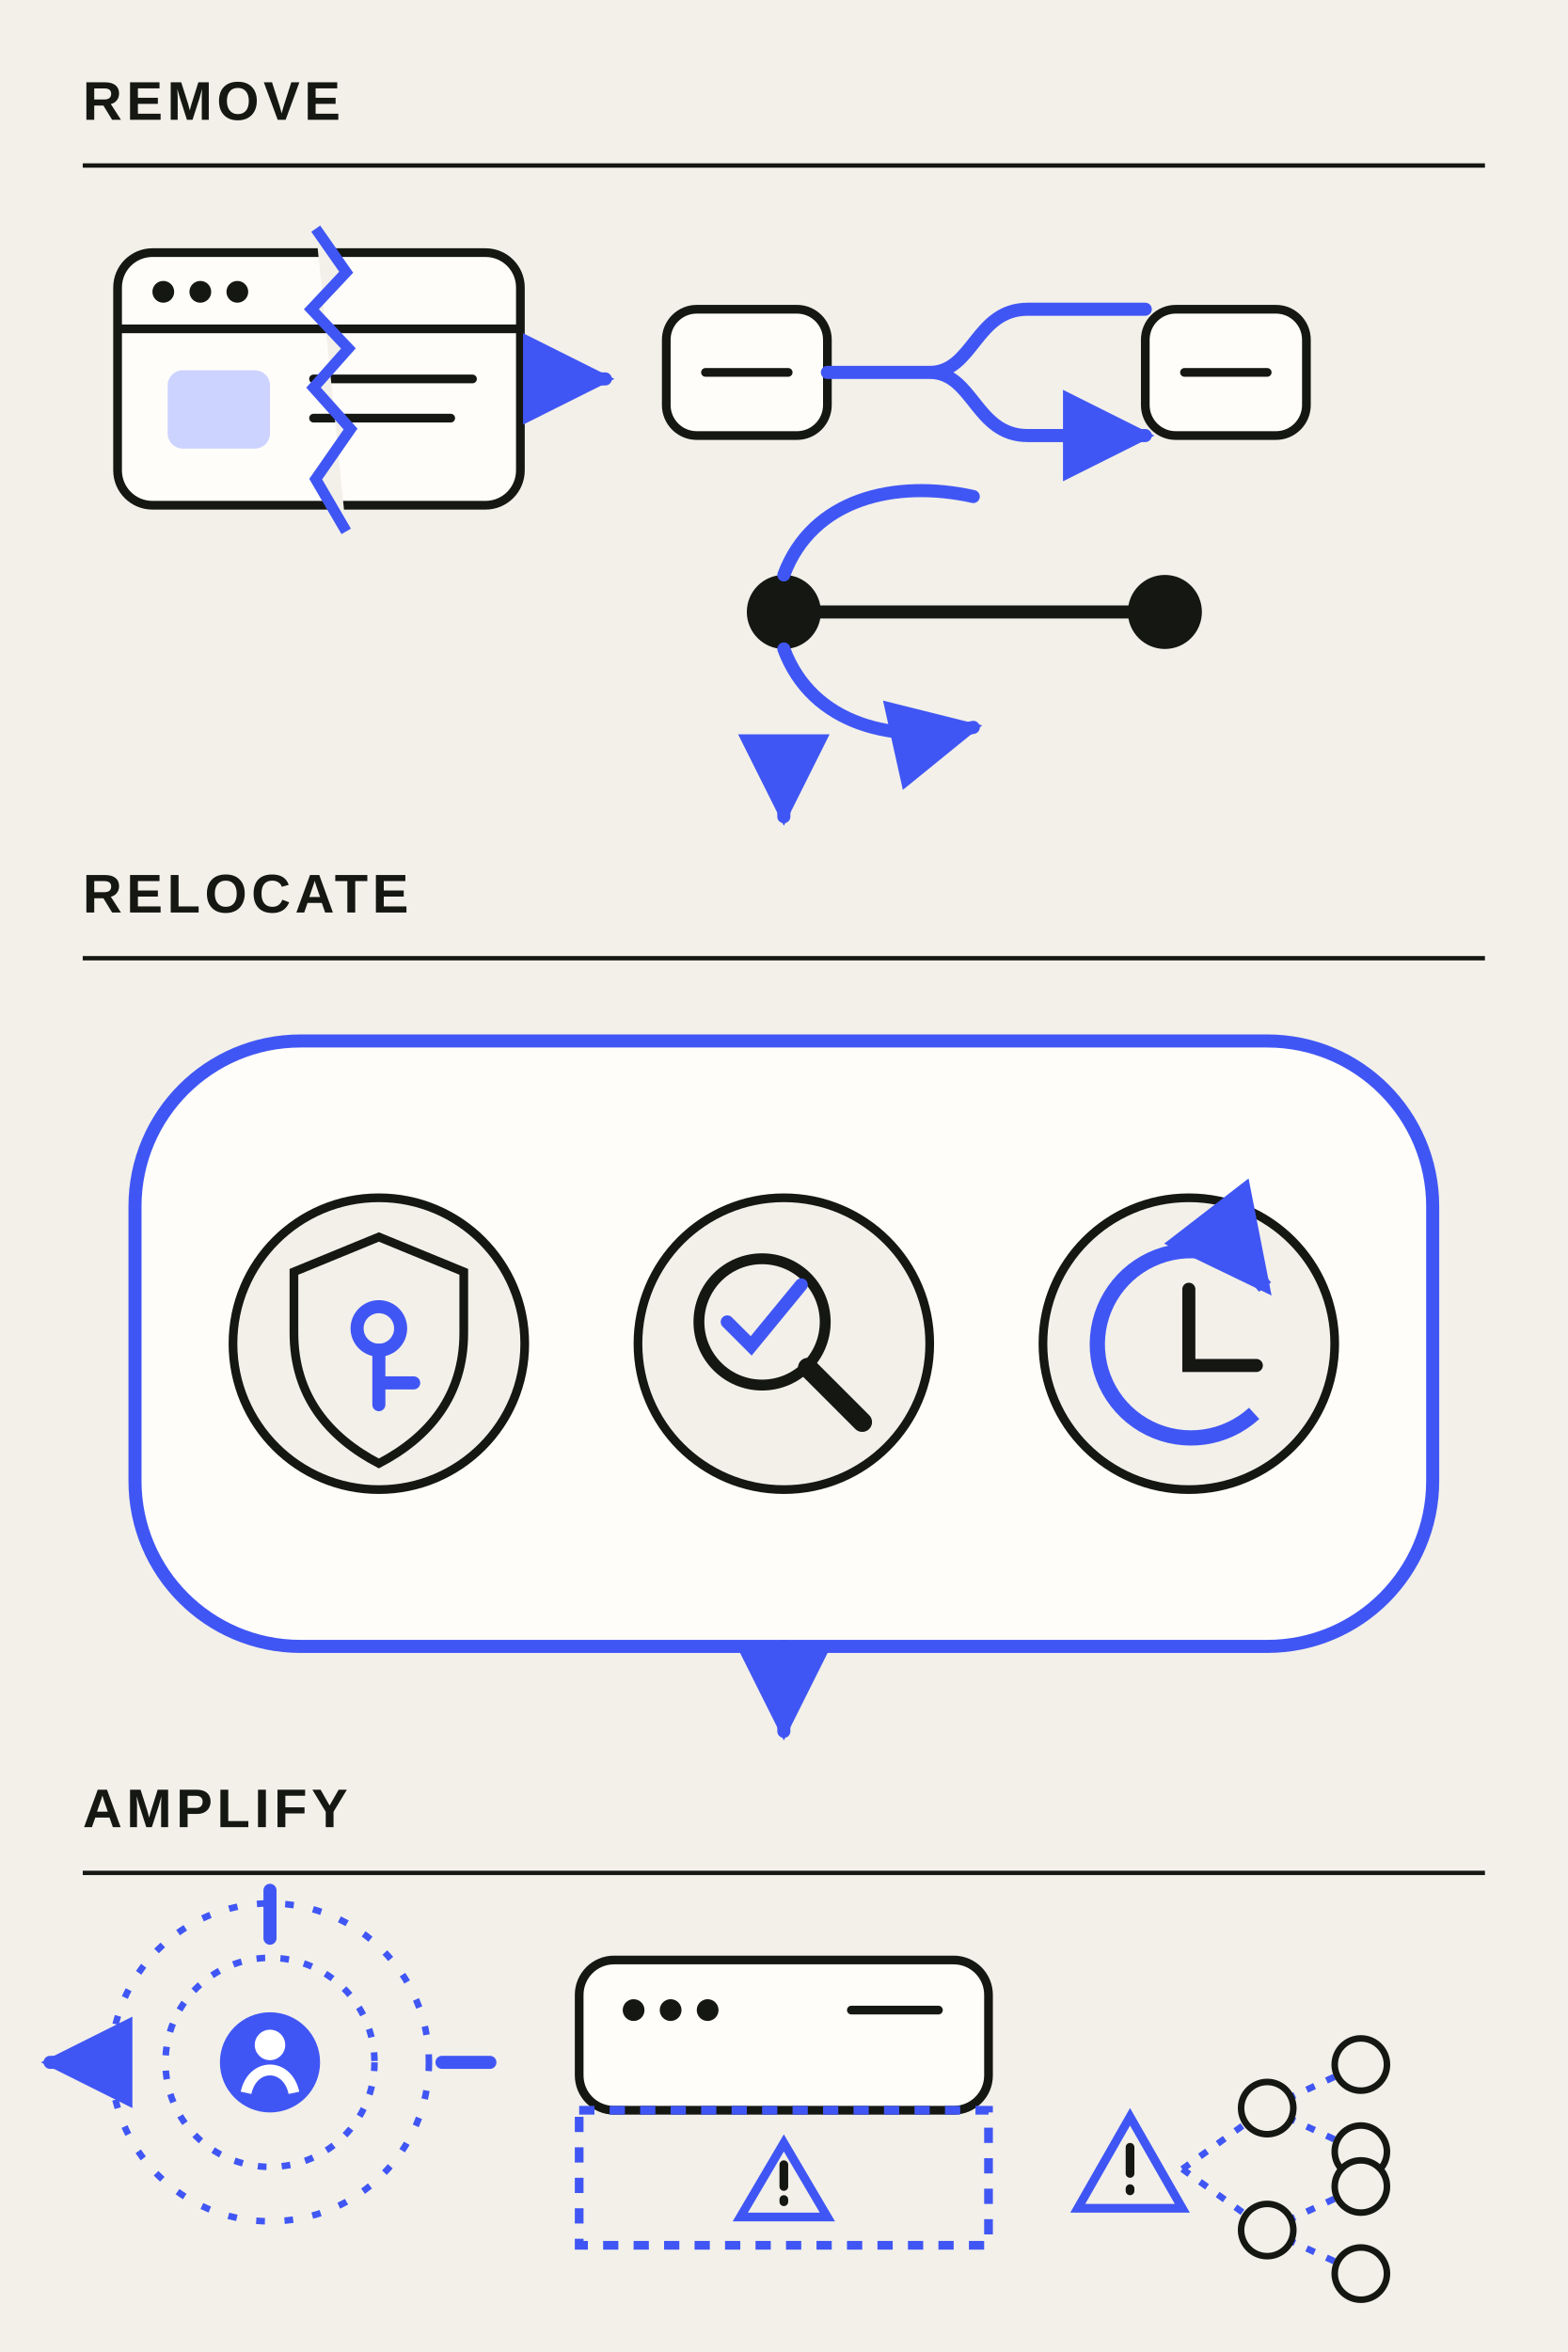
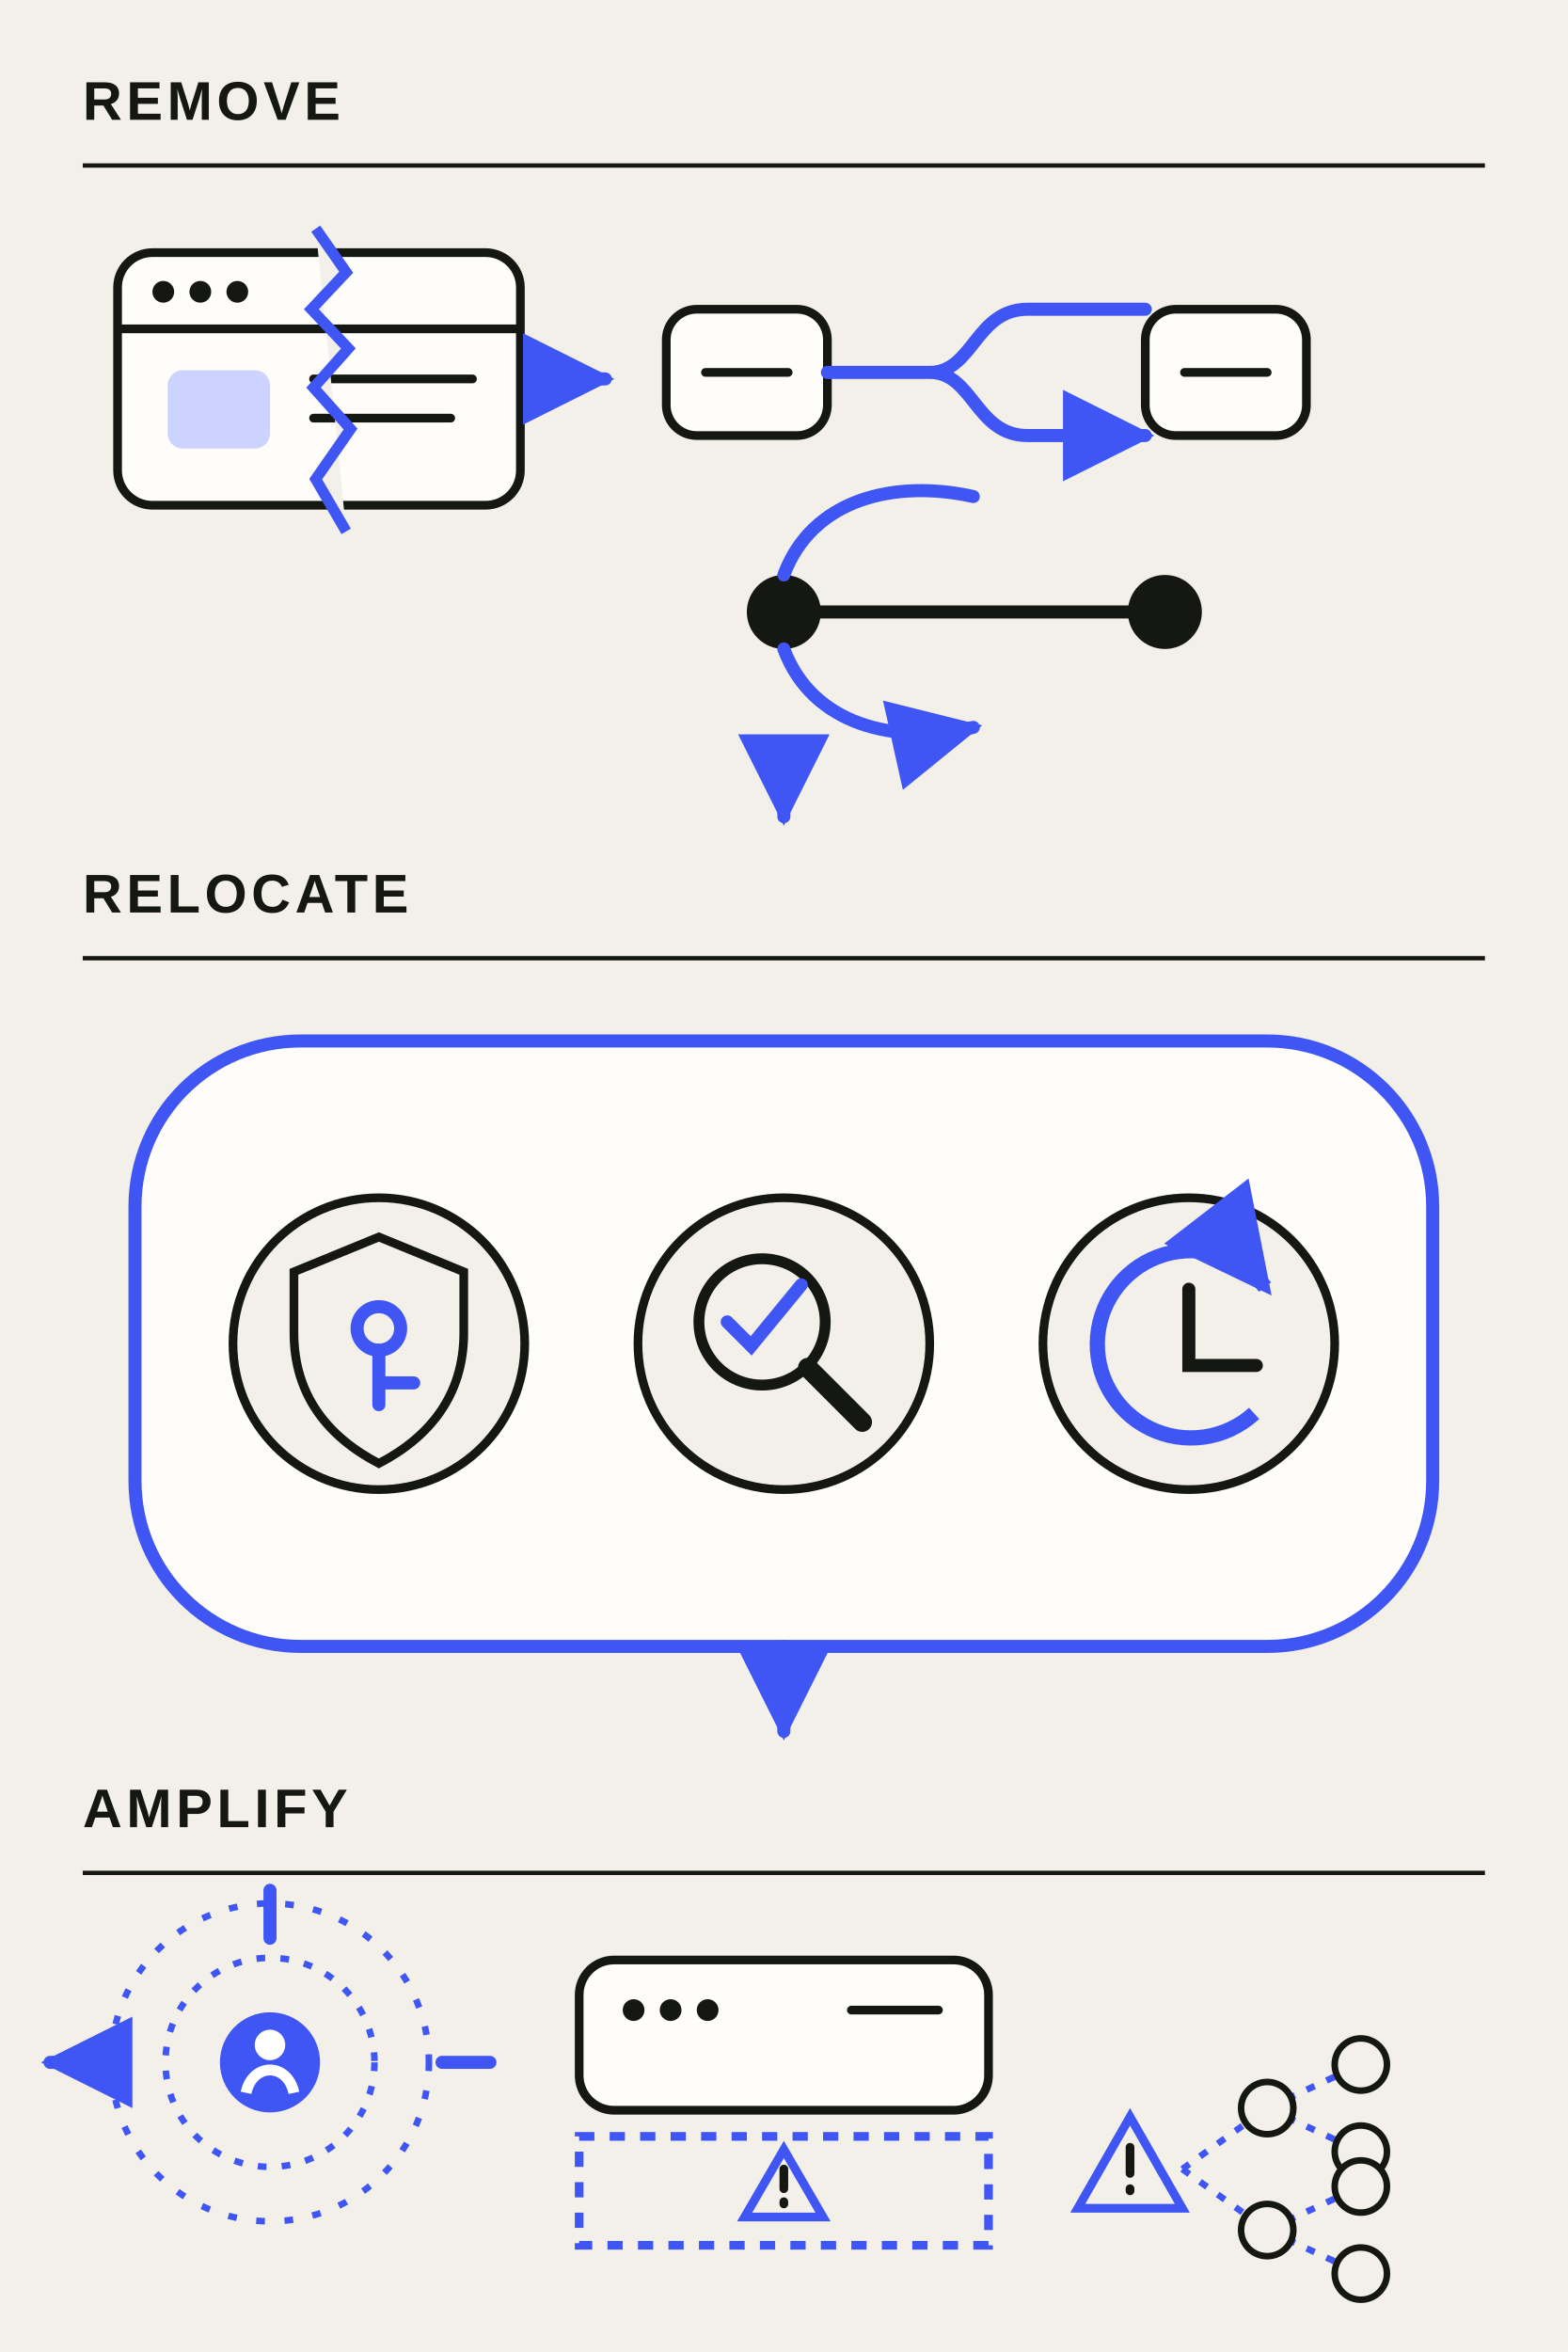
<svg xmlns="http://www.w3.org/2000/svg" viewBox="0 0 720 1080" role="img" aria-labelledby="title description">
  <defs>
    <marker id="arrow-blue" viewBox="0 0 10 10" refX="9" refY="5" markerWidth="7" markerHeight="7" orient="auto">
      <path d="M0 0 10 5 0 10Z" fill="#4056f4" />
    </marker>
    <style>
      text { font-family: "Helvetica Neue", Arial, sans-serif; }
      .heading { fill: #151712; font-size: 25px; font-weight: 830; letter-spacing: 2px; }
      .blue { fill: none; stroke: #4056f4; stroke-linecap: round; stroke-linejoin: round; stroke-width: 6; }
    </style>
  </defs>
  <rect width="720" height="1080" fill="#f2f0e9" />
  <text class="heading" x="38" y="55">REMOVE</text>
  <path d="M38 76H682" stroke="#151712" stroke-width="2" />
  <rect x="54" y="116" width="185" height="116" rx="16" fill="#fffdfa" stroke="#151712" stroke-width="4" />
  <path d="M54 151H239" stroke="#151712" stroke-width="4" />
  <circle cx="75" cy="134" r="5" fill="#151712" />
  <circle cx="92" cy="134" r="5" fill="#151712" />
  <circle cx="109" cy="134" r="5" fill="#151712" />
  <rect x="77" y="170" width="47" height="36" rx="7" fill="#cdd3ff" />
  <path d="M144 174H217M144 192H207" stroke="#151712" stroke-linecap="round" stroke-width="4" />
  <path d="m145 105 14 20-16 17 17 18-16 18 17 19-16 23 14 24" fill="#f2f0e9" stroke="#4056f4" stroke-width="5" />
  <path class="blue" d="M245 174H278" marker-end="url(#arrow-blue)" />
  <rect x="306" y="142" width="74" height="58" rx="14" fill="#fffdfa" stroke="#151712" stroke-width="4" />
  <rect x="526" y="142" width="74" height="58" rx="14" fill="#fffdfa" stroke="#151712" stroke-width="4" />
  <path class="blue" d="M380 171H427C447 171 448 142 472 142H526M380 171H427C447 171 448 200 472 200H526" marker-end="url(#arrow-blue)" />
  <path d="M324 171H362M544 171H582" stroke="#151712" stroke-linecap="round" stroke-width="4" />
  <circle cx="360" cy="281" r="17" fill="#151712" />
  <circle cx="535" cy="281" r="17" fill="#151712" />
  <path d="M377 281H518" stroke="#151712" stroke-linecap="round" stroke-width="6" />
  <path class="blue" d="M360 264C373 229 411 220 447 228M360 298C373 333 411 342 447 334" marker-end="url(#arrow-blue)" />
  <path class="blue" d="M360 342V375" marker-end="url(#arrow-blue)" />
  <text class="heading" x="38" y="419">RELOCATE</text>
  <path d="M38 440H682" stroke="#151712" stroke-width="2" />
  <rect x="62" y="478" width="596" height="278" rx="76" fill="#fffdfa" stroke="#4056f4" stroke-width="6" />
  <circle cx="174" cy="617" r="67" fill="#f2f0e9" stroke="#151712" stroke-width="4" />
  <path d="m174 568 39 16v28c0 29-16 48-39 60-23-12-39-31-39-60v-28Z" fill="none" stroke="#151712" stroke-width="4" />
  <circle cx="174" cy="610" r="10" fill="none" stroke="#4056f4" stroke-width="6" />
  <path d="M174 620v25m0-10h16" stroke="#4056f4" stroke-linecap="round" stroke-width="6" />
  <circle cx="360" cy="617" r="67" fill="#f2f0e9" stroke="#151712" stroke-width="4" />
  <circle cx="350" cy="607" r="29" fill="none" stroke="#151712" stroke-width="5" />
  <path d="M371 628l25 25" stroke="#151712" stroke-linecap="round" stroke-width="9" />
  <path d="m334 607 11 11 23-28" fill="none" stroke="#4056f4" stroke-linecap="round" stroke-width="6" />
  <circle cx="546" cy="617" r="67" fill="#f2f0e9" stroke="#151712" stroke-width="4" />
  <path d="M576 649a43 43 0 1 1 5-58" fill="none" marker-end="url(#arrow-blue)" stroke="#4056f4" stroke-width="7" />
  <path d="M546 592v35h31" fill="none" stroke="#151712" stroke-linecap="round" stroke-width="6" />
  <path class="blue" d="M360 756V795" marker-end="url(#arrow-blue)" />
  <text class="heading" x="38" y="839">AMPLIFY</text>
  <path d="M38 860H682" stroke="#151712" stroke-width="2" />
  <circle cx="124" cy="947" r="23" fill="#4056f4" />
  <circle cx="124" cy="939" r="7" fill="#fff" />
  <path d="M113 961c3-14 19-14 22 0" fill="none" stroke="#fff" stroke-width="5" />
  <circle cx="124" cy="947" r="48" fill="none" stroke="#4056f4" stroke-dasharray="4 7" stroke-width="3" />
  <circle cx="124" cy="947" r="73" fill="none" stroke="#4056f4" stroke-dasharray="4 9" stroke-width="3" />
  <path class="blue" d="M124 868v22M203 947h22M45 947H23" marker-end="url(#arrow-blue)" />
  <rect x="266" y="900" width="188" height="69" rx="16" fill="#fffdfa" stroke="#151712" stroke-width="4" />
  <circle cx="291" cy="923" r="5" fill="#151712" />
  <circle cx="308" cy="923" r="5" fill="#151712" />
  <circle cx="325" cy="923" r="5" fill="#151712" />
  <path d="M391 923H431" stroke="#151712" stroke-linecap="round" stroke-width="4" />
-   <rect x="266" y="969" width="188" height="62" fill="none" stroke="#4056f4" stroke-dasharray="7 7" stroke-width="4" />
-   <path d="m360 984 20 34h-40Z" fill="#f2f0e9" stroke="#4056f4" stroke-width="4" />
-   <path d="M360 994v10m0 6v1" stroke="#151712" stroke-linecap="round" stroke-width="4" />
+   <rect x="266" y="981" width="188" height="50" fill="none" stroke="#4056f4" stroke-dasharray="7 7" stroke-width="4" />
+   <path d="m360 987 18 31h-36Z" fill="#f2f0e9" stroke="#4056f4" stroke-width="4" />
+   <path d="M360 996v9m0 6v1" stroke="#151712" stroke-linecap="round" stroke-width="4" />
  <path d="m495 1014 24-42 24 42Z" fill="#f2f0e9" stroke="#4056f4" stroke-width="4" />
  <path d="M519 986v12m0 7v1" stroke="#151712" stroke-linecap="round" stroke-width="4" />
  <path d="M543 996 582 968M543 996l39 28M582 968l43-20M582 968l43 20M582 1024l43-20M582 1024l43 20" fill="none" stroke="#4056f4" stroke-dasharray="4 6" stroke-width="3" />
  <g fill="#f2f0e9" stroke="#151712" stroke-width="3">
    <circle cx="582" cy="968" r="12" />
    <circle cx="582" cy="1024" r="12" />
    <circle cx="625" cy="948" r="12" />
    <circle cx="625" cy="988" r="12" />
    <circle cx="625" cy="1004" r="12" />
    <circle cx="625" cy="1044" r="12" />
  </g>
</svg>
